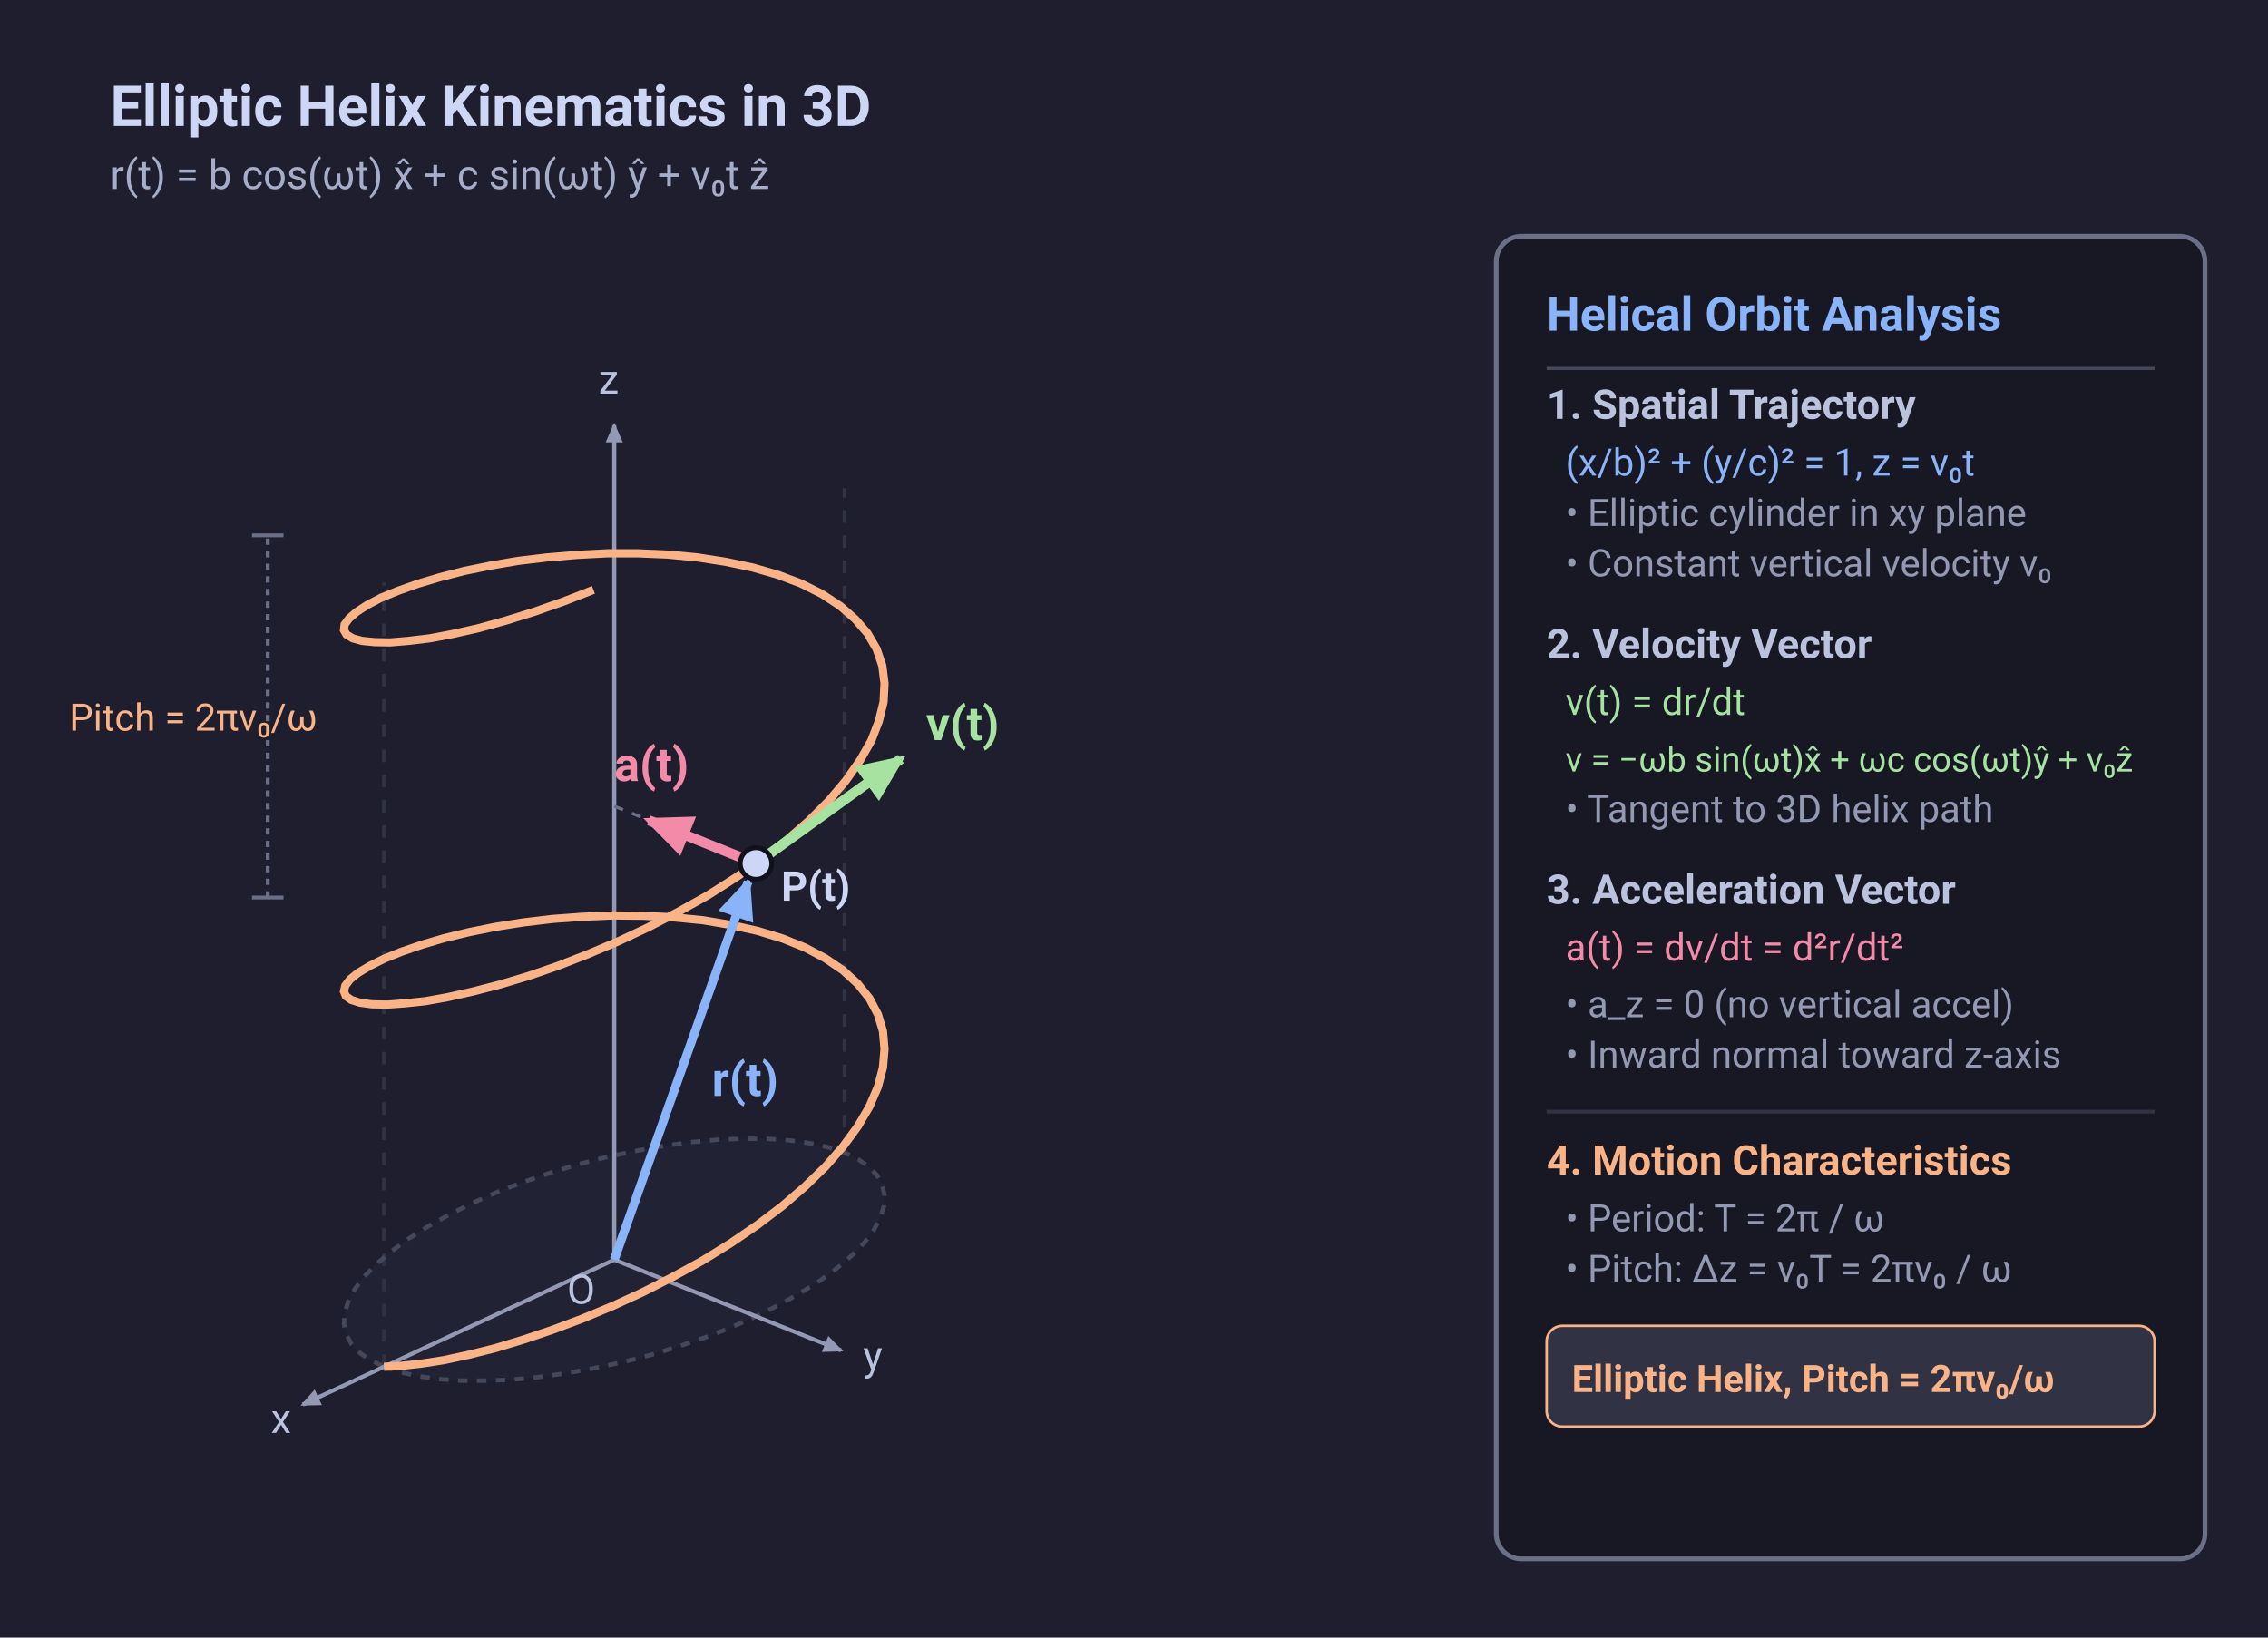
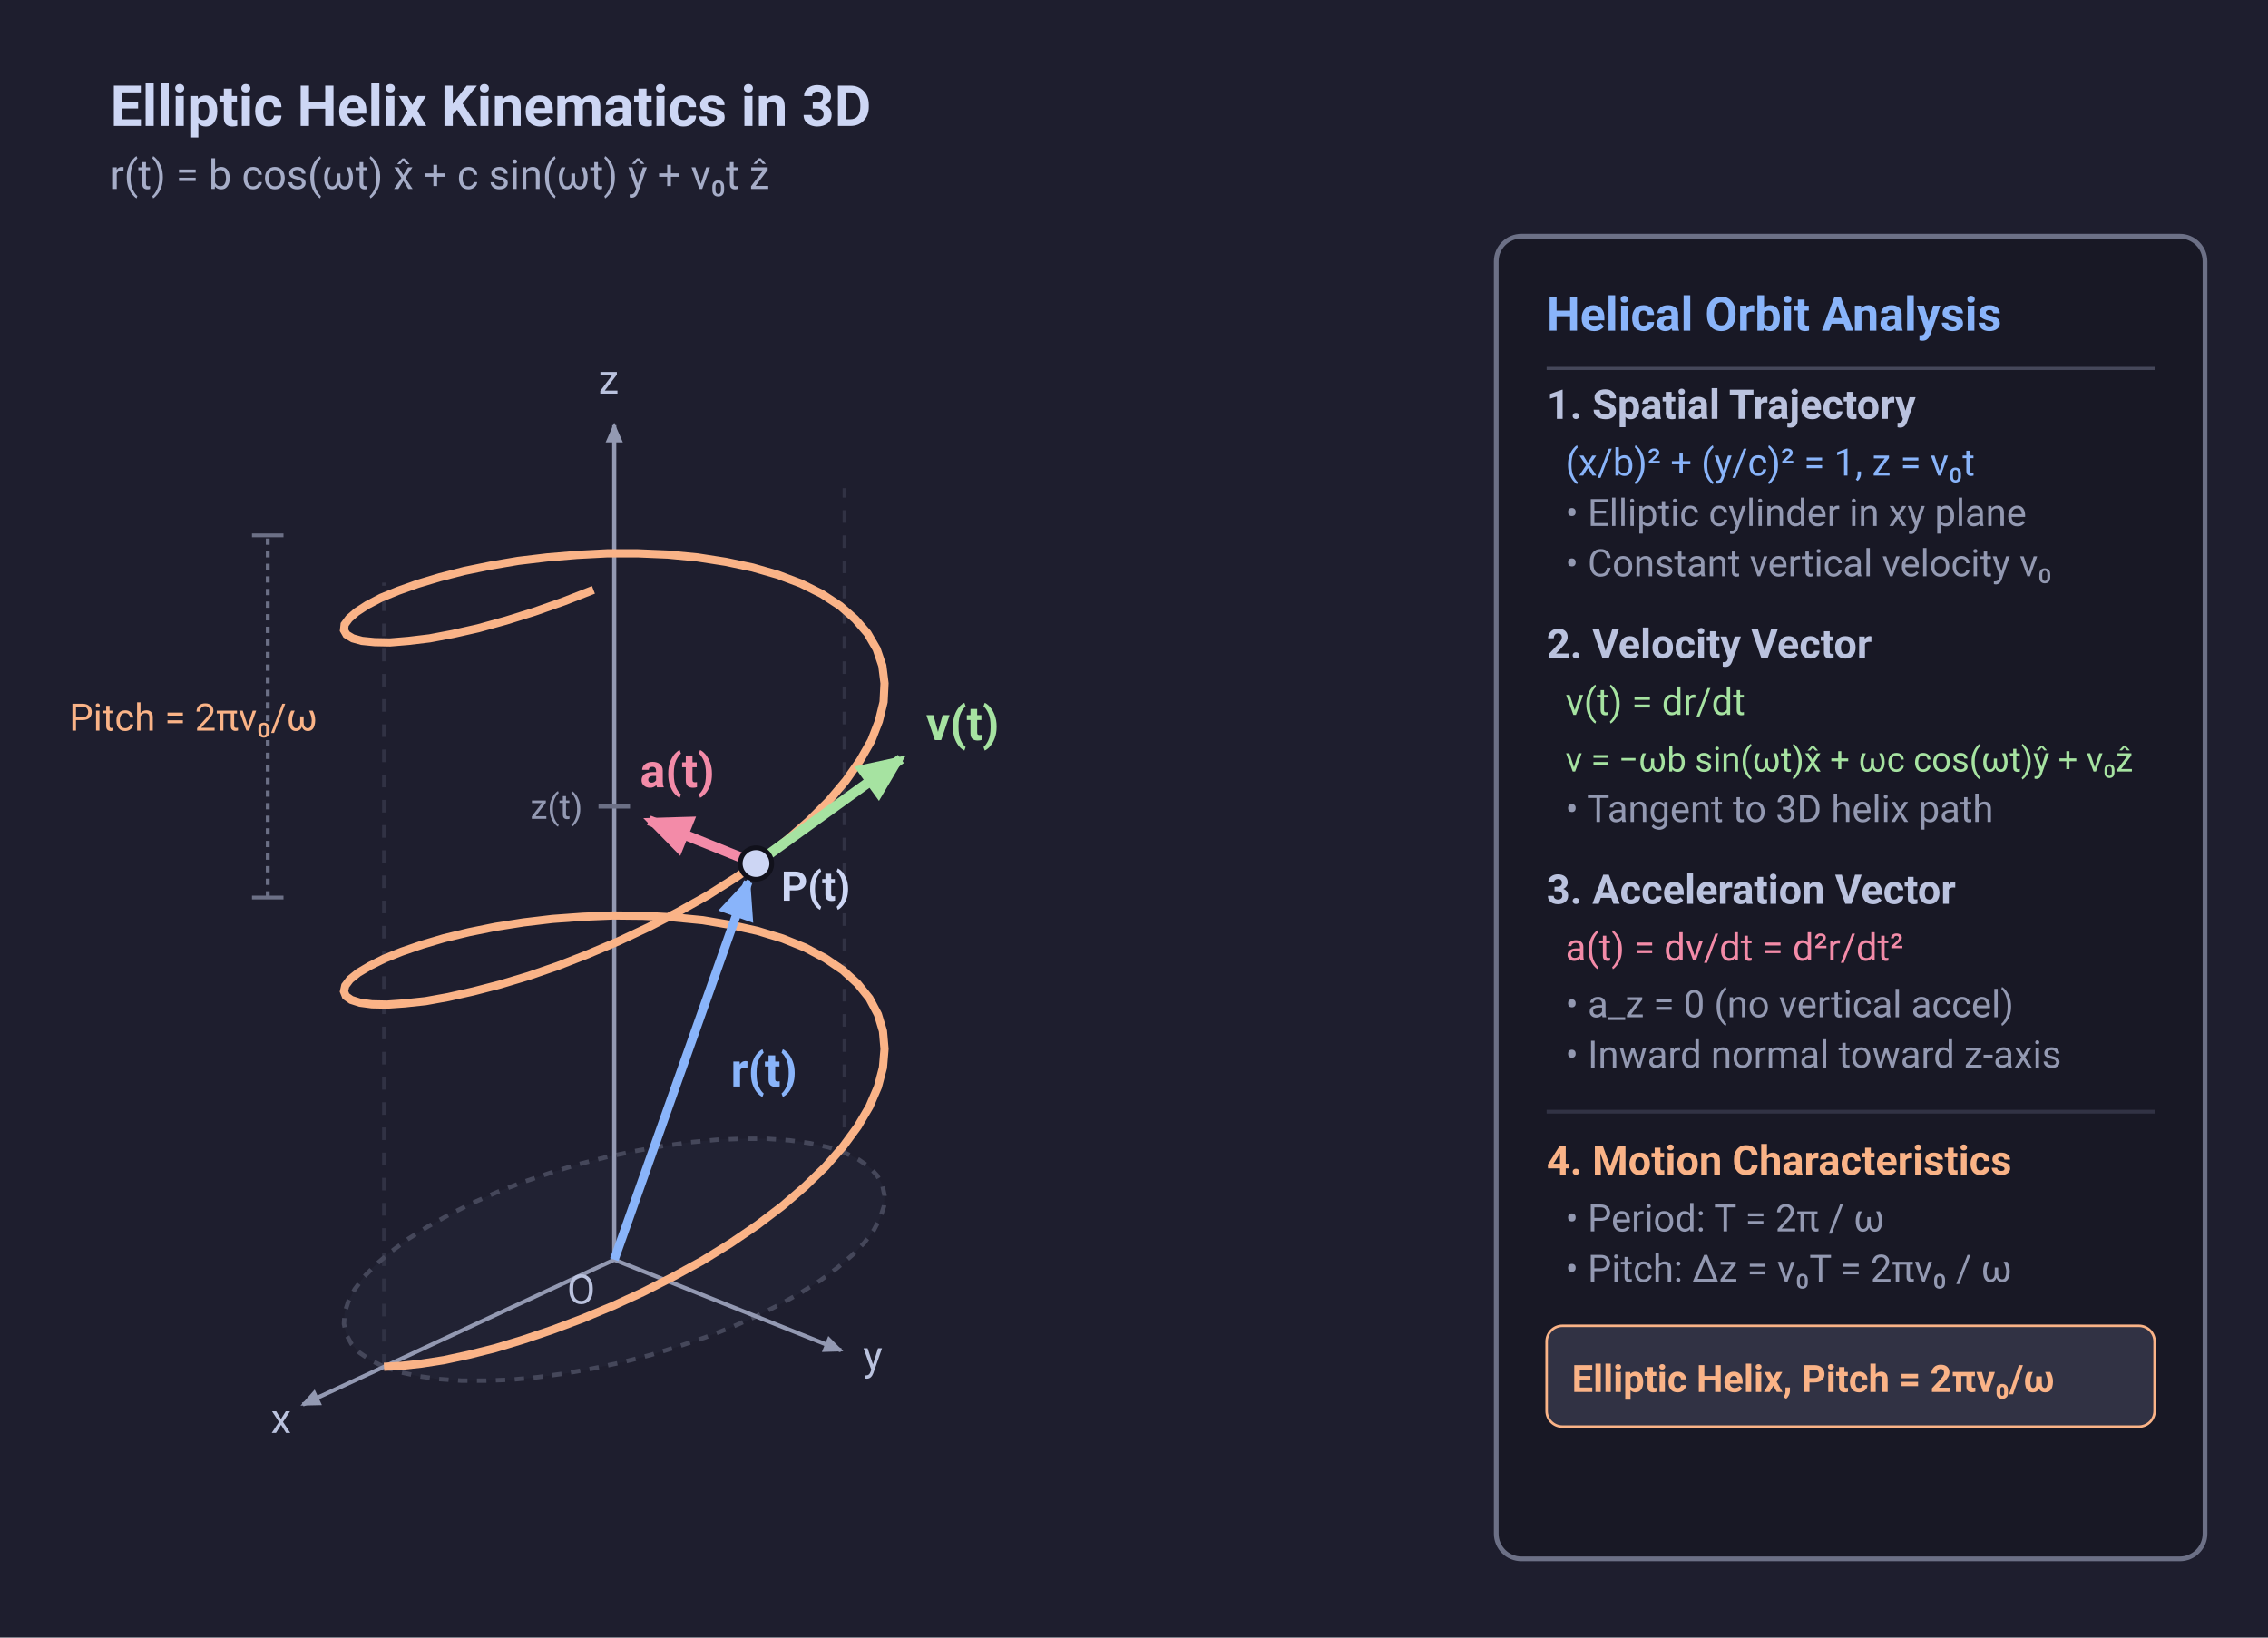
<svg xmlns="http://www.w3.org/2000/svg" viewBox="0 0 720 520" width="720" height="520" font-family="-apple-system, BlinkMacSystemFont, 'Segoe UI', Roboto, sans-serif">
  <defs>
    <marker id="arrow-blue" viewBox="0 0 10 10" refX="7" refY="5" markerWidth="6" markerHeight="6" orient="auto-start-reverse">
      <path d="M 0 1.5 L 8 5 L 0 8.5 z" fill="#89b4fa" />
    </marker>
    <marker id="arrow-green" viewBox="0 0 10 10" refX="7" refY="5" markerWidth="6" markerHeight="6" orient="auto-start-reverse">
      <path d="M 0 1.5 L 8 5 L 0 8.5 z" fill="#a6e3a1" />
    </marker>
    <marker id="arrow-red" viewBox="0 0 10 10" refX="7" refY="5" markerWidth="6" markerHeight="6" orient="auto-start-reverse">
      <path d="M 0 1.5 L 8 5 L 0 8.5 z" fill="#f38ba8" />
    </marker>
    <marker id="arrow-muted" viewBox="0 0 10 10" refX="7" refY="5" markerWidth="6" markerHeight="6" orient="auto-start-reverse">
      <path d="M 0 1.5 L 8 5 L 0 8.5 z" fill="#9399b2" />
    </marker>
    <marker id="arrow-orange" viewBox="0 0 10 10" refX="7" refY="5" markerWidth="6" markerHeight="6" orient="auto-start-reverse">
      <path d="M 0 1.5 L 8 5 L 0 8.5 z" fill="#fab387" />
    </marker>
  </defs>
  <rect width="720" height="520" fill="#1e1e2e" />
  <g transform="translate(35, 40)">
    <text x="0" y="0" fill="#cdd6f4" font-size="18px" font-weight="700">Elliptic Helix Kinematics in 3D</text>
    <text x="0" y="20" fill="#a6adc8" font-size="13px">r(t) = b cos(ωt) x̂ + c sin(ωt) ŷ + v₀t ẑ</text>
  </g>
  <g id="geometry">
    <line x1="121.9" y1="434.0" x2="121.9" y2="185.0" stroke="#313244" stroke-width="1.2" stroke-dasharray="4,4" />
    <line x1="268.1" y1="366.0" x2="268.1" y2="155.0" stroke="#313244" stroke-width="1.2" stroke-dasharray="4,4" />
    <path d="M 121.9,434.0 L 127.0,435.7 L 132.9,437.0 L 139.4,437.9 L 146.5,438.4 L 154.2,438.4 L 162.3,438.1 L 170.8,437.3 L 179.5,436.1 L 188.4,434.5 L 197.4,432.6 L 206.4,430.3 L 215.2,427.6 L 223.8,424.7 L 232.1,421.5 L 240.0,418.0 L 247.4,414.3 L 254.2,410.5 L 260.4,406.6 L 265.8,402.6 L 270.5,398.6 L 274.4,394.6 L 277.4,390.6 L 279.4,386.8 L 280.6,383.1 L 280.8,379.6 L 280.1,376.3 L 278.4,373.2 L 275.9,370.5 L 272.4,368.1 L 268.1,366.0 L 263.0,364.3 L 257.1,363.0 L 250.6,362.1 L 243.5,361.6 L 235.8,361.6 L 227.7,361.9 L 219.2,362.7 L 210.5,363.9 L 201.6,365.5 L 192.6,367.4 L 183.6,369.7 L 174.8,372.4 L 166.2,375.3 L 157.9,378.5 L 150.0,382.0 L 142.6,385.7 L 135.8,389.5 L 129.6,393.4 L 124.2,397.4 L 119.5,401.4 L 115.6,405.4 L 112.6,409.4 L 110.6,413.2 L 109.4,416.9 L 109.2,420.4 L 109.9,423.7 L 111.6,426.8 L 114.1,429.5 L 117.6,431.9 L 121.9,434.0" fill="#313244" fill-opacity="0.22" stroke="#45475a" stroke-width="1.4" stroke-dasharray="3,3" />
    <line x1="195.0" y1="400.0" x2="96.1" y2="446.0" stroke="#9399b2" stroke-width="1.3" marker-end="url(#arrow-muted)" />
    <text x="86" y="455" fill="#bac2de" font-size="13px">x</text>
    <line x1="195.0" y1="400.0" x2="267.0" y2="428.8" stroke="#9399b2" stroke-width="1.3" marker-end="url(#arrow-muted)" />
    <text x="274" y="435" fill="#bac2de" font-size="13px">y</text>
    <line x1="195.0" y1="400.0" x2="195.0" y2="135.0" stroke="#9399b2" stroke-width="1.3" marker-end="url(#arrow-muted)" />
    <text x="190" y="125" fill="#bac2de" font-size="13px">z</text>
    <text x="180" y="414" fill="#bac2de" font-size="13px">O</text>
    <path d="M 121.9,434.0 L 127.4,433.7 L 133.8,433.0 L 140.9,431.9 L 148.8,430.2 L 157.2,428.1 L 166.1,425.4 L 175.3,422.3 L 184.9,418.7 L 194.5,414.7 L 204.1,410.3 L 213.7,405.4 L 223.0,400.3 L 231.9,394.8 L 240.4,389.0 L 248.3,383.0 L 255.5,376.8 L 262.0,370.5 L 267.6,364.1 L 272.3,357.7 L 276.0,351.4 L 278.7,345.1 L 280.3,339.0 L 280.8,333.1 L 280.3,327.4 L 278.7,322.1 L 276.0,317.0 L 272.3,312.4 L 267.6,308.1 L 262.0,304.3 L 255.6,300.9 L 248.4,298.0 L 240.5,295.6 L 232.0,293.7 L 223.1,292.2 L 213.8,291.3 L 204.2,290.8 L 194.6,290.7 L 185.0,291.1 L 175.4,291.8 L 166.2,292.9 L 157.3,294.3 L 148.9,296.0 L 141.0,297.9 L 133.9,300.0 L 127.5,302.2 L 122.0,304.4 L 117.4,306.7 L 113.7,308.9 L 111.1,311.0 L 109.6,313.0 L 109.2,314.8 L 109.8,316.3 L 111.5,317.5 L 114.3,318.4 L 118.1,318.9 L 122.9,319.0 L 128.5,318.6 L 135.1,317.9 L 142.3,316.6 L 150.3,314.8 L 158.8,312.6 L 167.8,309.9 L 177.1,306.7 L 186.6,303.0 L 196.3,298.9 L 205.9,294.4 L 215.4,289.5 L 224.7,284.3 L 233.5,278.7 L 241.9,272.9 L 249.7,266.8 L 256.8,260.6 L 263.1,254.3 L 268.5,247.9 L 273.0,241.5 L 276.6,235.2 L 279.0,229.0 L 280.5,222.9 L 280.8,217.0 L 280.1,211.4 L 278.3,206.1 L 275.4,201.1 L 271.5,196.6 L 266.7,192.4 L 260.9,188.6 L 254.3,185.3 L 246.9,182.5 L 238.9,180.2 L 230.4,178.4 L 221.4,177.0 L 212.0,176.1 L 202.5,175.7 L 192.8,175.7 L 183.2,176.2 L 173.7,177.0 L 164.5,178.1 L 155.7,179.6 L 147.4,181.3 L 139.6,183.3 L 132.6,185.4 L 126.4,187.6 L 121.0,189.8 L 116.6,192.1 L 113.2,194.3 L 110.8,196.4 L 109.4,198.3 L 109.2,200.1 L 110.0,201.5 L 112.0,202.7 L 114.9,203.5 L 118.9,203.9 L 123.8,204.0 L 129.7,203.5 L 136.4,202.7 L 143.8,201.3 L 151.8,199.5 L 160.5,197.1 L 169.5,194.3 L 178.9,191.0 L 188.4,187.3" fill="none" stroke="#fab387" stroke-width="2.6" />
    <line x1="85.0" y1="285.0" x2="85.0" y2="170.0" stroke="#6c7086" stroke-width="1.2" stroke-dasharray="2,2" />
    <line x1="80.0" y1="285.0" x2="90.0" y2="285.0" stroke="#6c7086" stroke-width="1.2" />
    <line x1="80.0" y1="170.0" x2="90.0" y2="170.0" stroke="#6c7086" stroke-width="1.2" />
    <text x="22" y="232" fill="#fab387" font-size="12px">Pitch = 2πv₀/ω</text>
-     <line x1="195.0" y1="256.0" x2="240.0" y2="274.2" stroke="#6c7086" stroke-width="1" stroke-dasharray="3,3" />
+     <line x1="190.0" y1="256.0" x2="200.0" y2="256.0" stroke="#6c7086" stroke-width="1.5" />
+     <text x="185" y="260" fill="#9399b2" font-size="11px" text-anchor="end">z(t)</text>
    <line x1="195.0" y1="400.0" x2="237.5" y2="280.0" stroke="#89b4fa" stroke-width="2.8" marker-end="url(#arrow-blue)" />
-     <text x="226" y="348" fill="#89b4fa" font-size="15px" font-weight="bold">r(t)</text>
+     <text x="232" y="345" fill="#89b4fa" font-size="15px" font-weight="bold">r(t)</text>
    <line x1="240.0" y1="274.2" x2="286.0" y2="241.0" stroke="#a6e3a1" stroke-width="3.2" marker-end="url(#arrow-green)" />
    <text x="294" y="235" fill="#a6e3a1" font-size="15px" font-weight="bold">v(t)</text>
    <line x1="240.0" y1="274.2" x2="206.0" y2="260.5" stroke="#f38ba8" stroke-width="3.2" marker-end="url(#arrow-red)" />
-     <text x="195" y="248" fill="#f38ba8" font-size="15px" font-weight="bold">a(t)</text>
+     <text x="215" y="250" fill="#f38ba8" font-size="15px" font-weight="bold" text-anchor="middle">a(t)</text>
    <circle cx="240.0" cy="274.2" r="5" fill="#cdd6f4" stroke="#11111b" stroke-width="1.5" />
    <text x="248" y="286" fill="#cdd6f4" font-size="13px" font-weight="bold">P(t)</text>
  </g>
  <g transform="translate(475, 75)">
    <rect width="225" height="420" rx="8" fill="#181825" stroke="#6c7086" stroke-width="1.5" />
    <text x="16" y="30" fill="#89b4fa" font-size="15px" font-weight="700">Helical Orbit Analysis</text>
    <line x1="16" y1="42" x2="209" y2="42" stroke="#45475a" stroke-width="1" />
    <g transform="translate(16, 58)">
      <text x="0" y="0" fill="#bac2de" font-size="13px" font-weight="600">1. Spatial Trajectory</text>
      <text x="6" y="18" fill="#89b4fa" font-size="12px">(x/b)² + (y/c)² = 1,  z = v₀t</text>
      <text x="6" y="34" fill="#9399b2" font-size="12px">• Elliptic cylinder in xy plane</text>
      <text x="6" y="50" fill="#9399b2" font-size="12px">• Constant vertical velocity v₀</text>
      <text x="0" y="76" fill="#bac2de" font-size="13px" font-weight="600">2. Velocity Vector</text>
      <text x="6" y="94" fill="#a6e3a1" font-size="12px">v(t) = dr/dt</text>
      <text x="6" y="112" fill="#a6e3a1" font-size="11px">v = −ωb sin(ωt)x̂ + ωc cos(ωt)ŷ + v₀ẑ</text>
      <text x="6" y="128" fill="#9399b2" font-size="12px">• Tangent to 3D helix path</text>
      <text x="0" y="154" fill="#bac2de" font-size="13px" font-weight="600">3. Acceleration Vector</text>
      <text x="6" y="172" fill="#f38ba8" font-size="12px">a(t) = dv/dt = d²r/dt²</text>
      <text x="6" y="190" fill="#9399b2" font-size="12px">• a_z = 0 (no vertical accel)</text>
      <text x="6" y="206" fill="#9399b2" font-size="12px">• Inward normal toward z-axis</text>
      <line x1="0" y1="220" x2="193" y2="220" stroke="#313244" stroke-width="1.2" />
      <text x="0" y="240" fill="#fab387" font-size="13px" font-weight="600">4. Motion Characteristics</text>
      <text x="6" y="258" fill="#9399b2" font-size="12px">• Period: T = 2π / ω</text>
      <text x="6" y="274" fill="#9399b2" font-size="12px">• Pitch: Δz = v₀T = 2πv₀ / ω</text>
      <rect x="0" y="288" width="193" height="32" rx="5" fill="#313244" stroke="#fab387" stroke-width="0.8" />
      <text x="8" y="309" fill="#fab387" font-size="12px" font-weight="600">Elliptic Helix, Pitch = 2πv₀/ω</text>
    </g>
  </g>
</svg>
